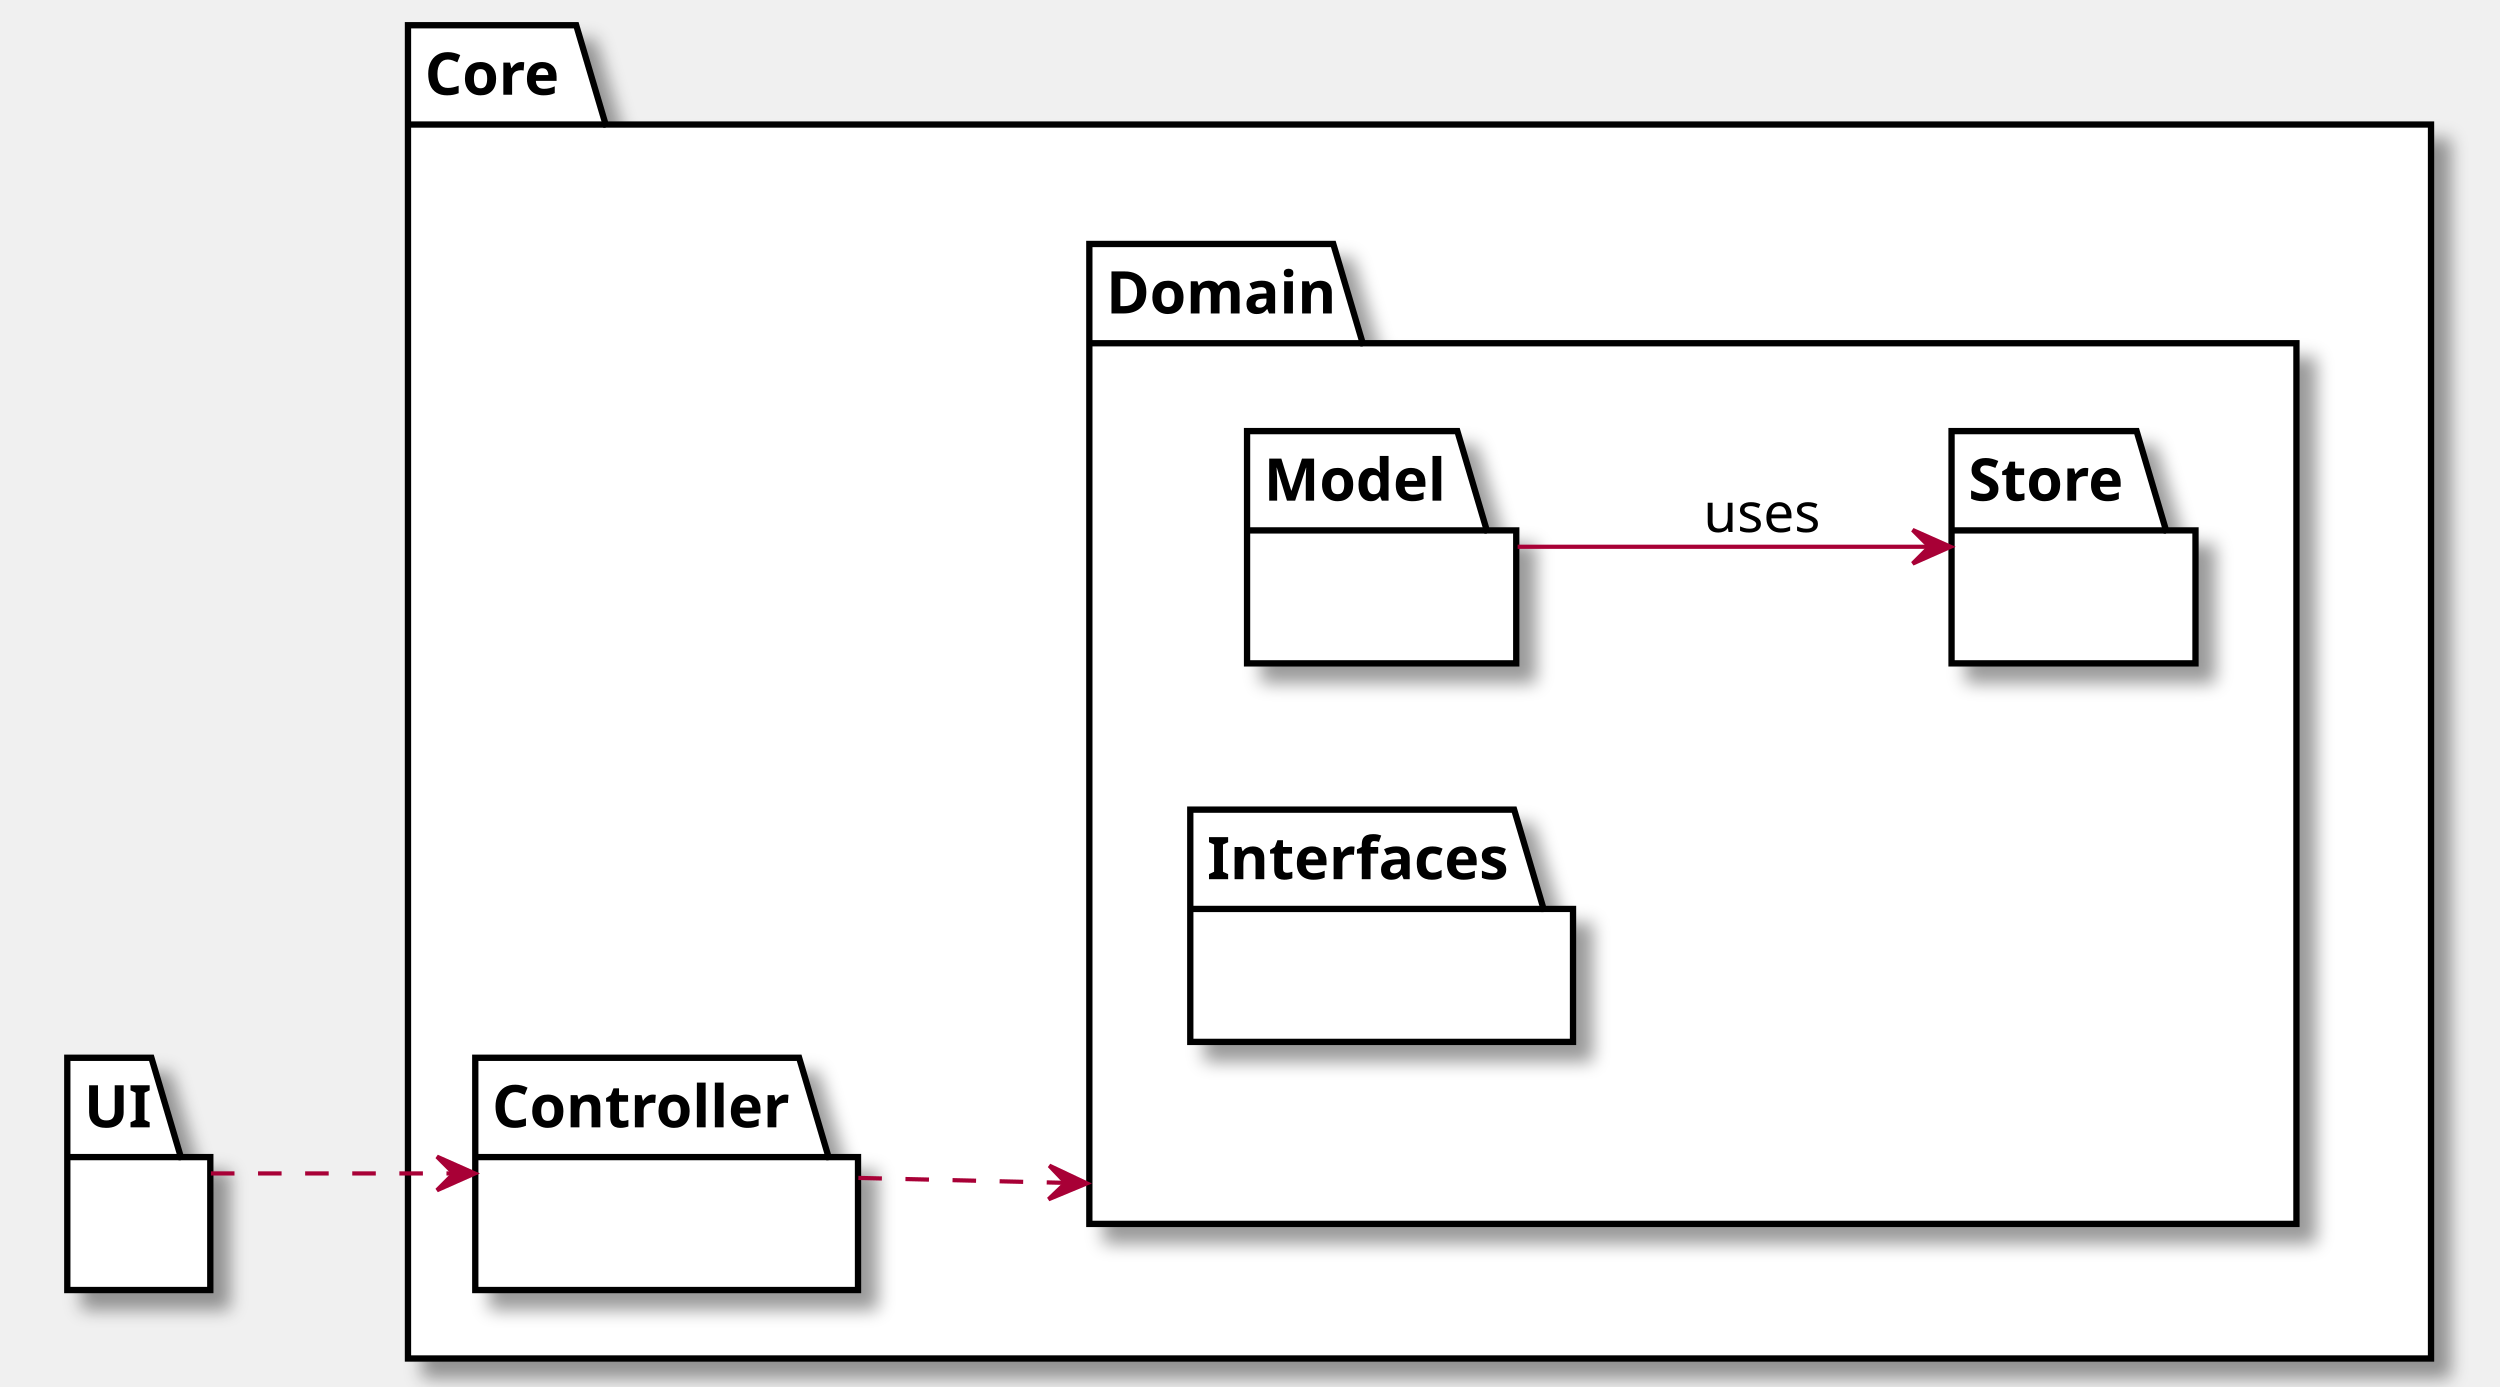
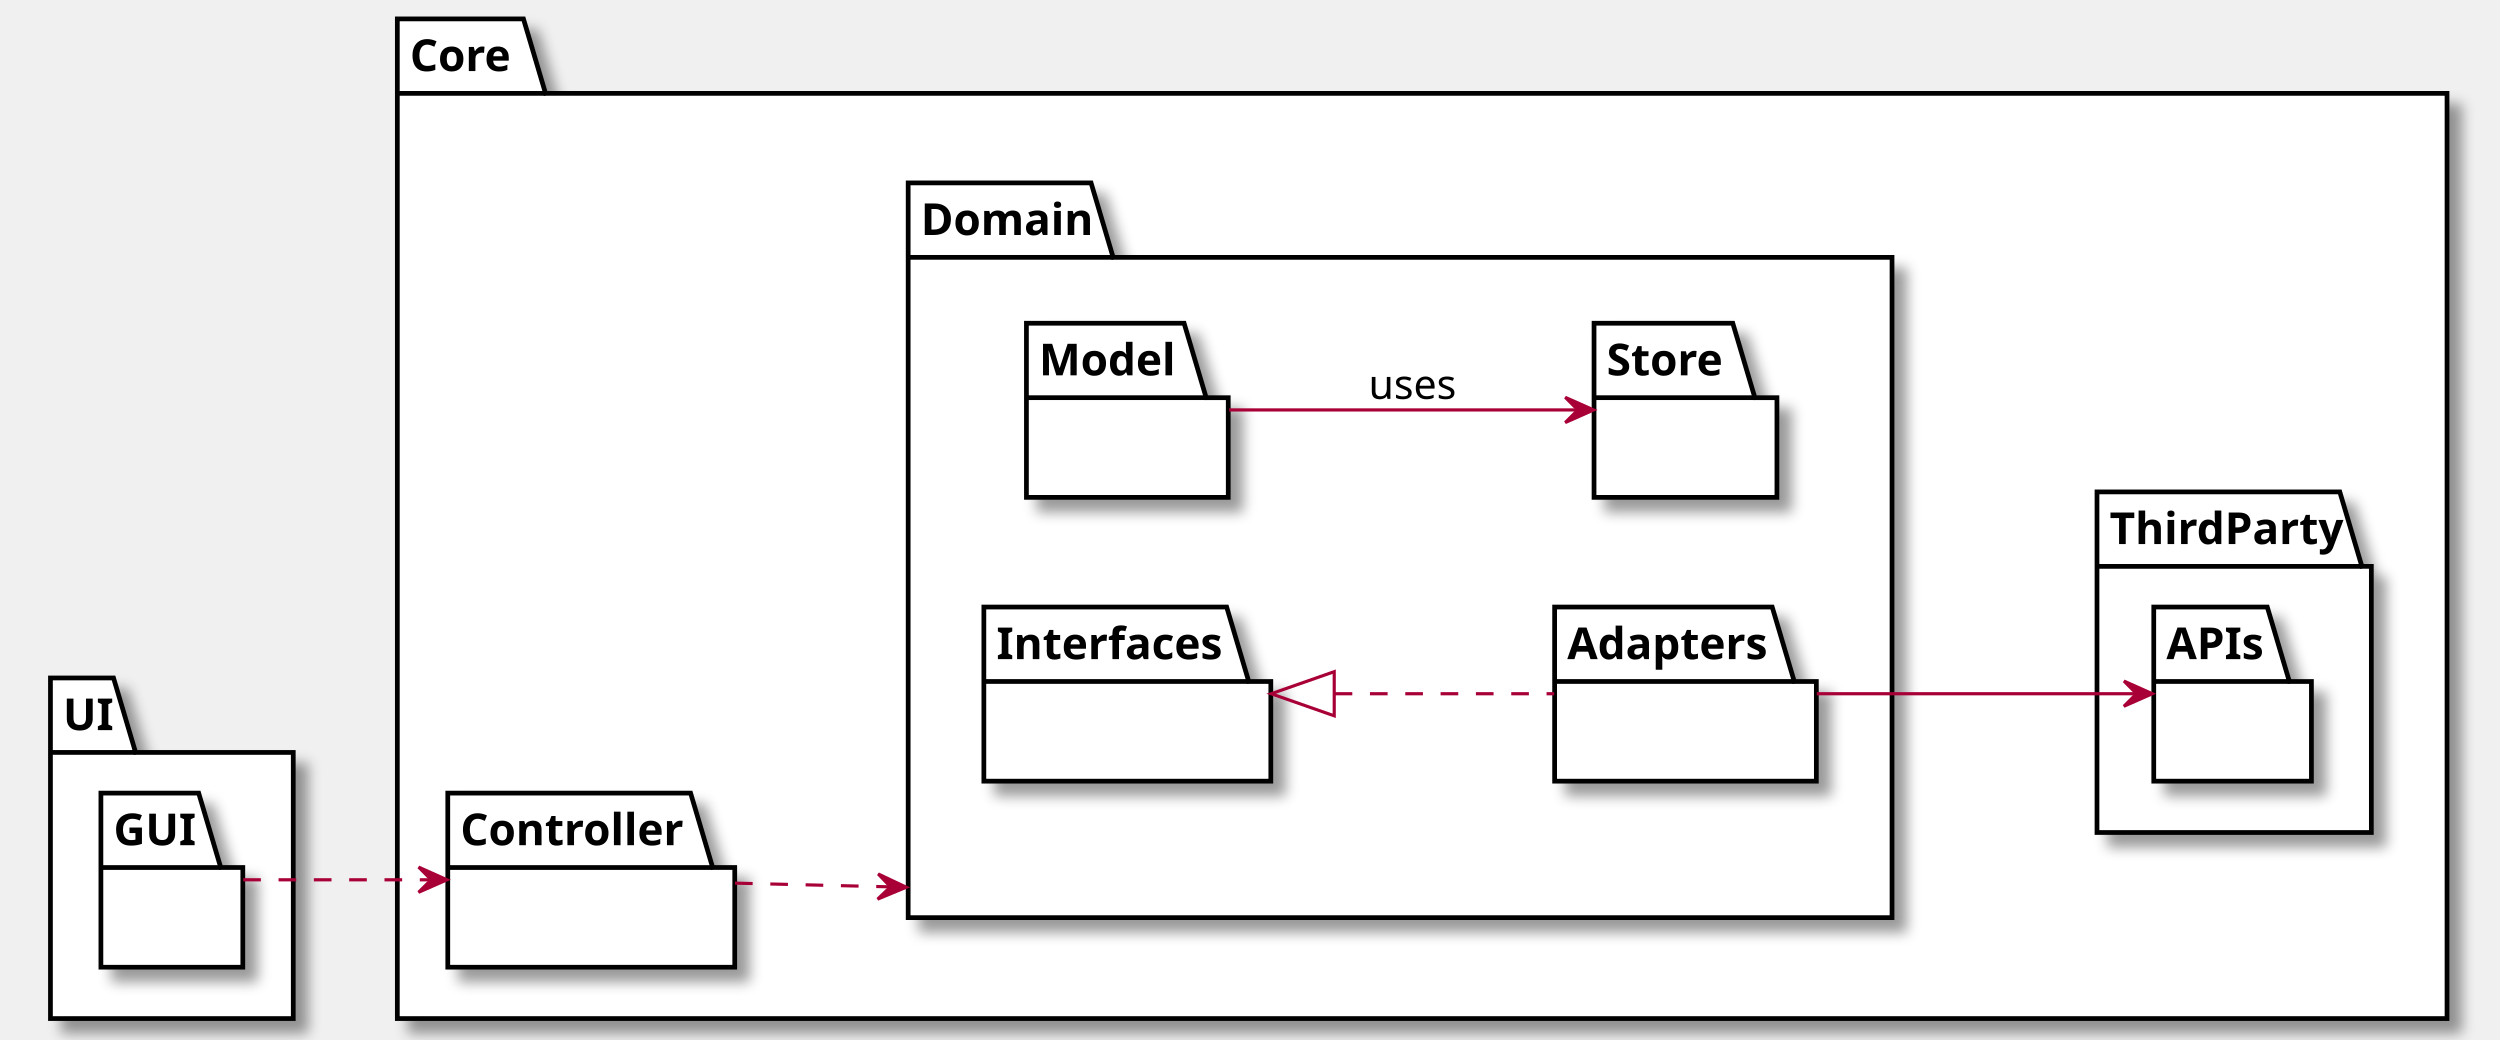
- <svg xmlns="http://www.w3.org/2000/svg" contentScriptType="application/ecmascript" contentStyleType="text/css" height="412.5px" preserveAspectRatio="none" style="width:743px;height:412px;background:#FFFFFF;" version="1.1" viewBox="0 0 743 412" width="743.75px" zoomAndPan="magnify">
+ <svg xmlns="http://www.w3.org/2000/svg" contentScriptType="application/ecmascript" contentStyleType="text/css" height="412.5px" preserveAspectRatio="none" style="width:991px;height:412px;background:#FFFFFF;" version="1.1" viewBox="0 0 991 412" width="991.25px" zoomAndPan="magnify">
  <defs>
-     <filter height="300%" id="f1u9e9jv2z2urh" width="300%" x="-1" y="-1">
+     <filter height="300%" id="f17mw1yek8df1n" width="300%" x="-1" y="-1">
      <feGaussianBlur result="blurOut" stdDeviation="2.5" />
      <feColorMatrix in="blurOut" result="blurOut2" type="matrix" values="0 0 0 0 0 0 0 0 0 0 0 0 0 0 0 0 0 0 .4 0" />
      <feOffset dx="5.0" dy="5.0" in="blurOut2" result="blurOut3" />
      <feBlend in="SourceGraphic" in2="blurOut3" mode="normal" />
    </filter>
  </defs>
  <g>
-     <polygon fill="#FFFFFF" filter="url(#f1u9e9jv2z2urh)" points="121.25,7.5,171.25,7.5,180,37.012,722.5,37.012,722.5,403.75,121.25,403.75,121.25,7.5" style="stroke:#000000;stroke-width:1.875;" />
-     <line style="stroke:#000000;stroke-width:1.875;" x1="121.25" x2="180" y1="37.012" y2="37.012" />
-     <text fill="#000000" font-family="sans-serif" font-size="17.5" font-weight="bold" lengthAdjust="spacing" textLength="42.5" x="126.25" y="28.166">Core</text>
-     <polygon fill="#FFFFFF" filter="url(#f1u9e9jv2z2urh)" points="323.75,72.5,396.25,72.5,405,102.012,682.5,102.012,682.5,363.75,323.75,363.75,323.75,72.5" style="stroke:#000000;stroke-width:1.875;" />
-     <line style="stroke:#000000;stroke-width:1.875;" x1="323.75" x2="405" y1="102.012" y2="102.012" />
-     <text fill="#000000" font-family="sans-serif" font-size="17.5" font-weight="bold" lengthAdjust="spacing" textLength="65" x="328.75" y="93.166">Domain</text>
-     <polygon fill="#FFFFFF" filter="url(#f1u9e9jv2z2urh)" points="370.625,128.125,433.125,128.125,441.875,157.637,450.625,157.637,450.625,197.148,370.625,197.148,370.625,128.125" style="stroke:#000000;stroke-width:1.875;" />
-     <line style="stroke:#000000;stroke-width:1.875;" x1="370.625" x2="441.875" y1="157.637" y2="157.637" />
-     <text fill="#000000" font-family="sans-serif" font-size="17.5" font-weight="bold" lengthAdjust="spacing" textLength="55" x="375.625" y="148.792">Model</text>
-     <polygon fill="#FFFFFF" filter="url(#f1u9e9jv2z2urh)" points="580,128.125,635,128.125,643.75,157.637,652.5,157.637,652.5,197.148,580,197.148,580,128.125" style="stroke:#000000;stroke-width:1.875;" />
-     <line style="stroke:#000000;stroke-width:1.875;" x1="580" x2="643.75" y1="157.637" y2="157.637" />
-     <text fill="#000000" font-family="sans-serif" font-size="17.5" font-weight="bold" lengthAdjust="spacing" textLength="47.5" x="585" y="148.792">Store</text>
-     <polygon fill="#FFFFFF" filter="url(#f1u9e9jv2z2urh)" points="353.75,240.625,450,240.625,458.75,270.137,467.5,270.137,467.5,309.648,353.75,309.648,353.75,240.625" style="stroke:#000000;stroke-width:1.875;" />
-     <line style="stroke:#000000;stroke-width:1.875;" x1="353.75" x2="458.75" y1="270.137" y2="270.137" />
-     <text fill="#000000" font-family="sans-serif" font-size="17.5" font-weight="bold" lengthAdjust="spacing" textLength="88.75" x="358.75" y="261.291">Interfaces</text>
-     <polygon fill="#FFFFFF" filter="url(#f1u9e9jv2z2urh)" points="141.25,314.375,237.5,314.375,246.25,343.887,255,343.887,255,383.398,141.25,383.398,141.25,314.375" style="stroke:#000000;stroke-width:1.875;" />
-     <line style="stroke:#000000;stroke-width:1.875;" x1="141.25" x2="246.25" y1="343.887" y2="343.887" />
-     <text fill="#000000" font-family="sans-serif" font-size="17.5" font-weight="bold" lengthAdjust="spacing" textLength="88.75" x="146.25" y="335.041">Controller</text>
-     <polygon fill="#FFFFFF" filter="url(#f1u9e9jv2z2urh)" points="20,314.375,45,314.375,53.75,343.887,62.5,343.887,62.5,383.398,20,383.398,20,314.375" style="stroke:#000000;stroke-width:1.875;" />
-     <line style="stroke:#000000;stroke-width:1.875;" x1="20" x2="53.75" y1="343.887" y2="343.887" />
-     <text fill="#000000" font-family="sans-serif" font-size="17.5" font-weight="bold" lengthAdjust="spacing" textLength="17.5" x="25" y="335.041">UI</text>
-     <path d="M62.688,348.75 C80.987,348.75 108.963,348.75 134.65,348.75 " fill="none" id="UI-to-Controller" style="stroke:#A80036;stroke-width:1.25;stroke-dasharray:7.0,7.0;" />
-     <polygon fill="#A80036" points="141.113,348.75,129.863,343.75,134.863,348.75,129.863,353.75,141.113,348.75" style="stroke:#A80036;stroke-width:1.25;" />
-     <path d="M255.1,350.075 C270.409,350.441 287.527,350.849 304.635,351.257 C308.912,351.36 313.188,351.462 317.436,351.563 C318.498,351.588 319.558,351.613 320.616,351.639 C321.144,351.651 321.673,351.664 322.201,351.676 C322.464,351.683 322.728,351.689 322.992,351.695 " fill="none" id="Controller-to-Domain" style="stroke:#A80036;stroke-width:1.25;stroke-dasharray:7.0,7.0;" />
-     <polygon fill="#A80036" points="322.992,351.695,311.864,346.428,316.743,351.546,311.626,356.426,322.992,351.695" style="stroke:#A80036;stroke-width:1.25;" />
-     <path d="M451.038,162.5 C486.1,162.5 537.337,162.5 573.188,162.5 " fill="none" id="Model-to-Store" style="stroke:#A80036;stroke-width:1.25;" />
-     <polygon fill="#A80036" points="579.688,162.5,568.438,157.5,573.438,162.5,568.438,167.5,579.688,162.5" style="stroke:#A80036;stroke-width:1.25;" />
-     <text fill="#000000" font-family="sans-serif" font-size="16.25" lengthAdjust="spacing" textLength="35" x="506.25" y="158.119">uses</text>
+     <polygon fill="#FFFFFF" filter="url(#f17mw1yek8df1n)" points="157.5,7.5,207.5,7.5,216.25,37.012,970,37.012,970,403.75,157.5,403.75,157.5,7.5" style="stroke:#000000;stroke-width:1.875;" />
+     <line style="stroke:#000000;stroke-width:1.875;" x1="157.5" x2="216.25" y1="37.012" y2="37.012" />
+     <text fill="#000000" font-family="sans-serif" font-size="17.5" font-weight="bold" lengthAdjust="spacing" textLength="42.5" x="162.5" y="28.166">Core</text>
+     <polygon fill="#FFFFFF" filter="url(#f17mw1yek8df1n)" points="360,72.5,432.5,72.5,441.25,102.012,750,102.012,750,363.75,360,363.75,360,72.5" style="stroke:#000000;stroke-width:1.875;" />
+     <line style="stroke:#000000;stroke-width:1.875;" x1="360" x2="441.25" y1="102.012" y2="102.012" />
+     <text fill="#000000" font-family="sans-serif" font-size="17.5" font-weight="bold" lengthAdjust="spacing" textLength="65" x="365" y="93.166">Domain</text>
+     <polygon fill="#FFFFFF" filter="url(#f17mw1yek8df1n)" points="831.25,195,927.5,195,936.25,224.512,940,224.512,940,330,831.25,330,831.25,195" style="stroke:#000000;stroke-width:1.875;" />
+     <line style="stroke:#000000;stroke-width:1.875;" x1="831.25" x2="936.25" y1="224.512" y2="224.512" />
+     <text fill="#000000" font-family="sans-serif" font-size="17.5" font-weight="bold" lengthAdjust="spacing" textLength="88.75" x="836.25" y="215.667">ThirdParty</text>
+     <polygon fill="#FFFFFF" filter="url(#f17mw1yek8df1n)" points="20,268.75,45,268.75,53.75,298.262,116.25,298.262,116.25,403.75,20,403.75,20,268.75" style="stroke:#000000;stroke-width:1.875;" />
+     <line style="stroke:#000000;stroke-width:1.875;" x1="20" x2="53.75" y1="298.262" y2="298.262" />
+     <text fill="#000000" font-family="sans-serif" font-size="17.5" font-weight="bold" lengthAdjust="spacing" textLength="17.5" x="25" y="289.416">UI</text>
+     <polygon fill="#FFFFFF" filter="url(#f17mw1yek8df1n)" points="406.875,128.125,469.375,128.125,478.125,157.637,486.875,157.637,486.875,197.148,406.875,197.148,406.875,128.125" style="stroke:#000000;stroke-width:1.875;" />
+     <line style="stroke:#000000;stroke-width:1.875;" x1="406.875" x2="478.125" y1="157.637" y2="157.637" />
+     <text fill="#000000" font-family="sans-serif" font-size="17.5" font-weight="bold" lengthAdjust="spacing" textLength="55" x="411.875" y="148.792">Model</text>
+     <polygon fill="#FFFFFF" filter="url(#f17mw1yek8df1n)" points="631.875,128.125,686.875,128.125,695.625,157.637,704.375,157.637,704.375,197.148,631.875,197.148,631.875,128.125" style="stroke:#000000;stroke-width:1.875;" />
+     <line style="stroke:#000000;stroke-width:1.875;" x1="631.875" x2="695.625" y1="157.637" y2="157.637" />
+     <text fill="#000000" font-family="sans-serif" font-size="17.5" font-weight="bold" lengthAdjust="spacing" textLength="47.5" x="636.875" y="148.792">Store</text>
+     <polygon fill="#FFFFFF" filter="url(#f17mw1yek8df1n)" points="390,240.625,486.25,240.625,495,270.137,503.75,270.137,503.75,309.648,390,309.648,390,240.625" style="stroke:#000000;stroke-width:1.875;" />
+     <line style="stroke:#000000;stroke-width:1.875;" x1="390" x2="495" y1="270.137" y2="270.137" />
+     <text fill="#000000" font-family="sans-serif" font-size="17.5" font-weight="bold" lengthAdjust="spacing" textLength="88.75" x="395" y="261.291">Interfaces</text>
+     <polygon fill="#FFFFFF" filter="url(#f17mw1yek8df1n)" points="616.25,240.625,702.5,240.625,711.25,270.137,720,270.137,720,309.648,616.25,309.648,616.25,240.625" style="stroke:#000000;stroke-width:1.875;" />
+     <line style="stroke:#000000;stroke-width:1.875;" x1="616.25" x2="711.25" y1="270.137" y2="270.137" />
+     <text fill="#000000" font-family="sans-serif" font-size="17.5" font-weight="bold" lengthAdjust="spacing" textLength="78.75" x="621.25" y="261.291">Adapters</text>
+     <polygon fill="#FFFFFF" filter="url(#f17mw1yek8df1n)" points="177.5,314.375,273.75,314.375,282.5,343.887,291.25,343.887,291.25,383.398,177.5,383.398,177.5,314.375" style="stroke:#000000;stroke-width:1.875;" />
+     <line style="stroke:#000000;stroke-width:1.875;" x1="177.5" x2="282.5" y1="343.887" y2="343.887" />
+     <text fill="#000000" font-family="sans-serif" font-size="17.5" font-weight="bold" lengthAdjust="spacing" textLength="88.75" x="182.5" y="335.041">Controller</text>
+     <polygon fill="#FFFFFF" filter="url(#f17mw1yek8df1n)" points="853.75,240.625,898.75,240.625,907.5,270.137,916.25,270.137,916.25,309.648,853.75,309.648,853.75,240.625" style="stroke:#000000;stroke-width:1.875;" />
+     <line style="stroke:#000000;stroke-width:1.875;" x1="853.75" x2="907.5" y1="270.137" y2="270.137" />
+     <text fill="#000000" font-family="sans-serif" font-size="17.5" font-weight="bold" lengthAdjust="spacing" textLength="37.5" x="858.75" y="261.291">APIs</text>
+     <polygon fill="#FFFFFF" filter="url(#f17mw1yek8df1n)" points="40,314.375,78.75,314.375,87.5,343.887,96.25,343.887,96.25,383.398,40,383.398,40,314.375" style="stroke:#000000;stroke-width:1.875;" />
+     <line style="stroke:#000000;stroke-width:1.875;" x1="40" x2="87.5" y1="343.887" y2="343.887" />
+     <text fill="#000000" font-family="sans-serif" font-size="17.5" font-weight="bold" lengthAdjust="spacing" textLength="31.25" x="45" y="335.041">GUI</text>
+     <path d="M96.412,348.75 C116.6,348.75 145,348.75 170.7,348.75 " fill="none" id="GUI-to-Controller" style="stroke:#A80036;stroke-width:1.25;stroke-dasharray:7.0,7.0;" />
+     <polygon fill="#A80036" points="177.175,348.75,165.939,343.718,170.925,348.732,165.911,353.718,177.175,348.75" style="stroke:#A80036;stroke-width:1.25;" />
+     <path d="M291.35,350.075 C306.659,350.441 323.777,350.849 340.885,351.257 C345.162,351.36 349.438,351.462 353.686,351.563 C354.748,351.588 355.808,351.613 356.866,351.639 C357.394,351.651 357.923,351.664 358.451,351.676 C358.714,351.683 358.978,351.689 359.242,351.695 " fill="none" id="Controller-to-Domain" style="stroke:#A80036;stroke-width:1.25;stroke-dasharray:7.0,7.0;" />
+     <polygon fill="#A80036" points="359.242,351.695,348.114,346.428,352.993,351.546,347.876,356.426,359.242,351.695" style="stroke:#A80036;stroke-width:1.25;" />
+     <path d="M487.238,162.5 C526.038,162.5 585.3,162.5 625.025,162.5 " fill="none" id="Model-to-Store" style="stroke:#A80036;stroke-width:1.25;" />
+     <polygon fill="#A80036" points="631.712,162.5,620.462,157.5,625.462,162.5,620.462,167.5,631.712,162.5" style="stroke:#A80036;stroke-width:1.25;" />
+     <text fill="#000000" font-family="sans-serif" font-size="16.25" lengthAdjust="spacing" textLength="35" x="542.5" y="158.119">uses</text>
+     <path d="M529.05,275 C558.188,275 590.237,275 616.075,275 " fill="none" id="Interfaces-backto-Adapters" style="stroke:#A80036;stroke-width:1.25;stroke-dasharray:7.0,7.0;" />
+     <polygon fill="none" points="528.888,283.75,503.887,275,528.888,266.25,528.888,283.75" style="stroke:#A80036;stroke-width:1.25;" />
+     <path d="M720.175,275 C759.112,275 811.913,275 846.875,275 " fill="none" id="Adapters-to-APIs" style="stroke:#A80036;stroke-width:1.25;" />
+     <polygon fill="#A80036" points="853.175,275,841.939,269.968,846.925,274.982,841.911,279.968,853.175,275" style="stroke:#A80036;stroke-width:1.25;" />
  </g>
</svg>
